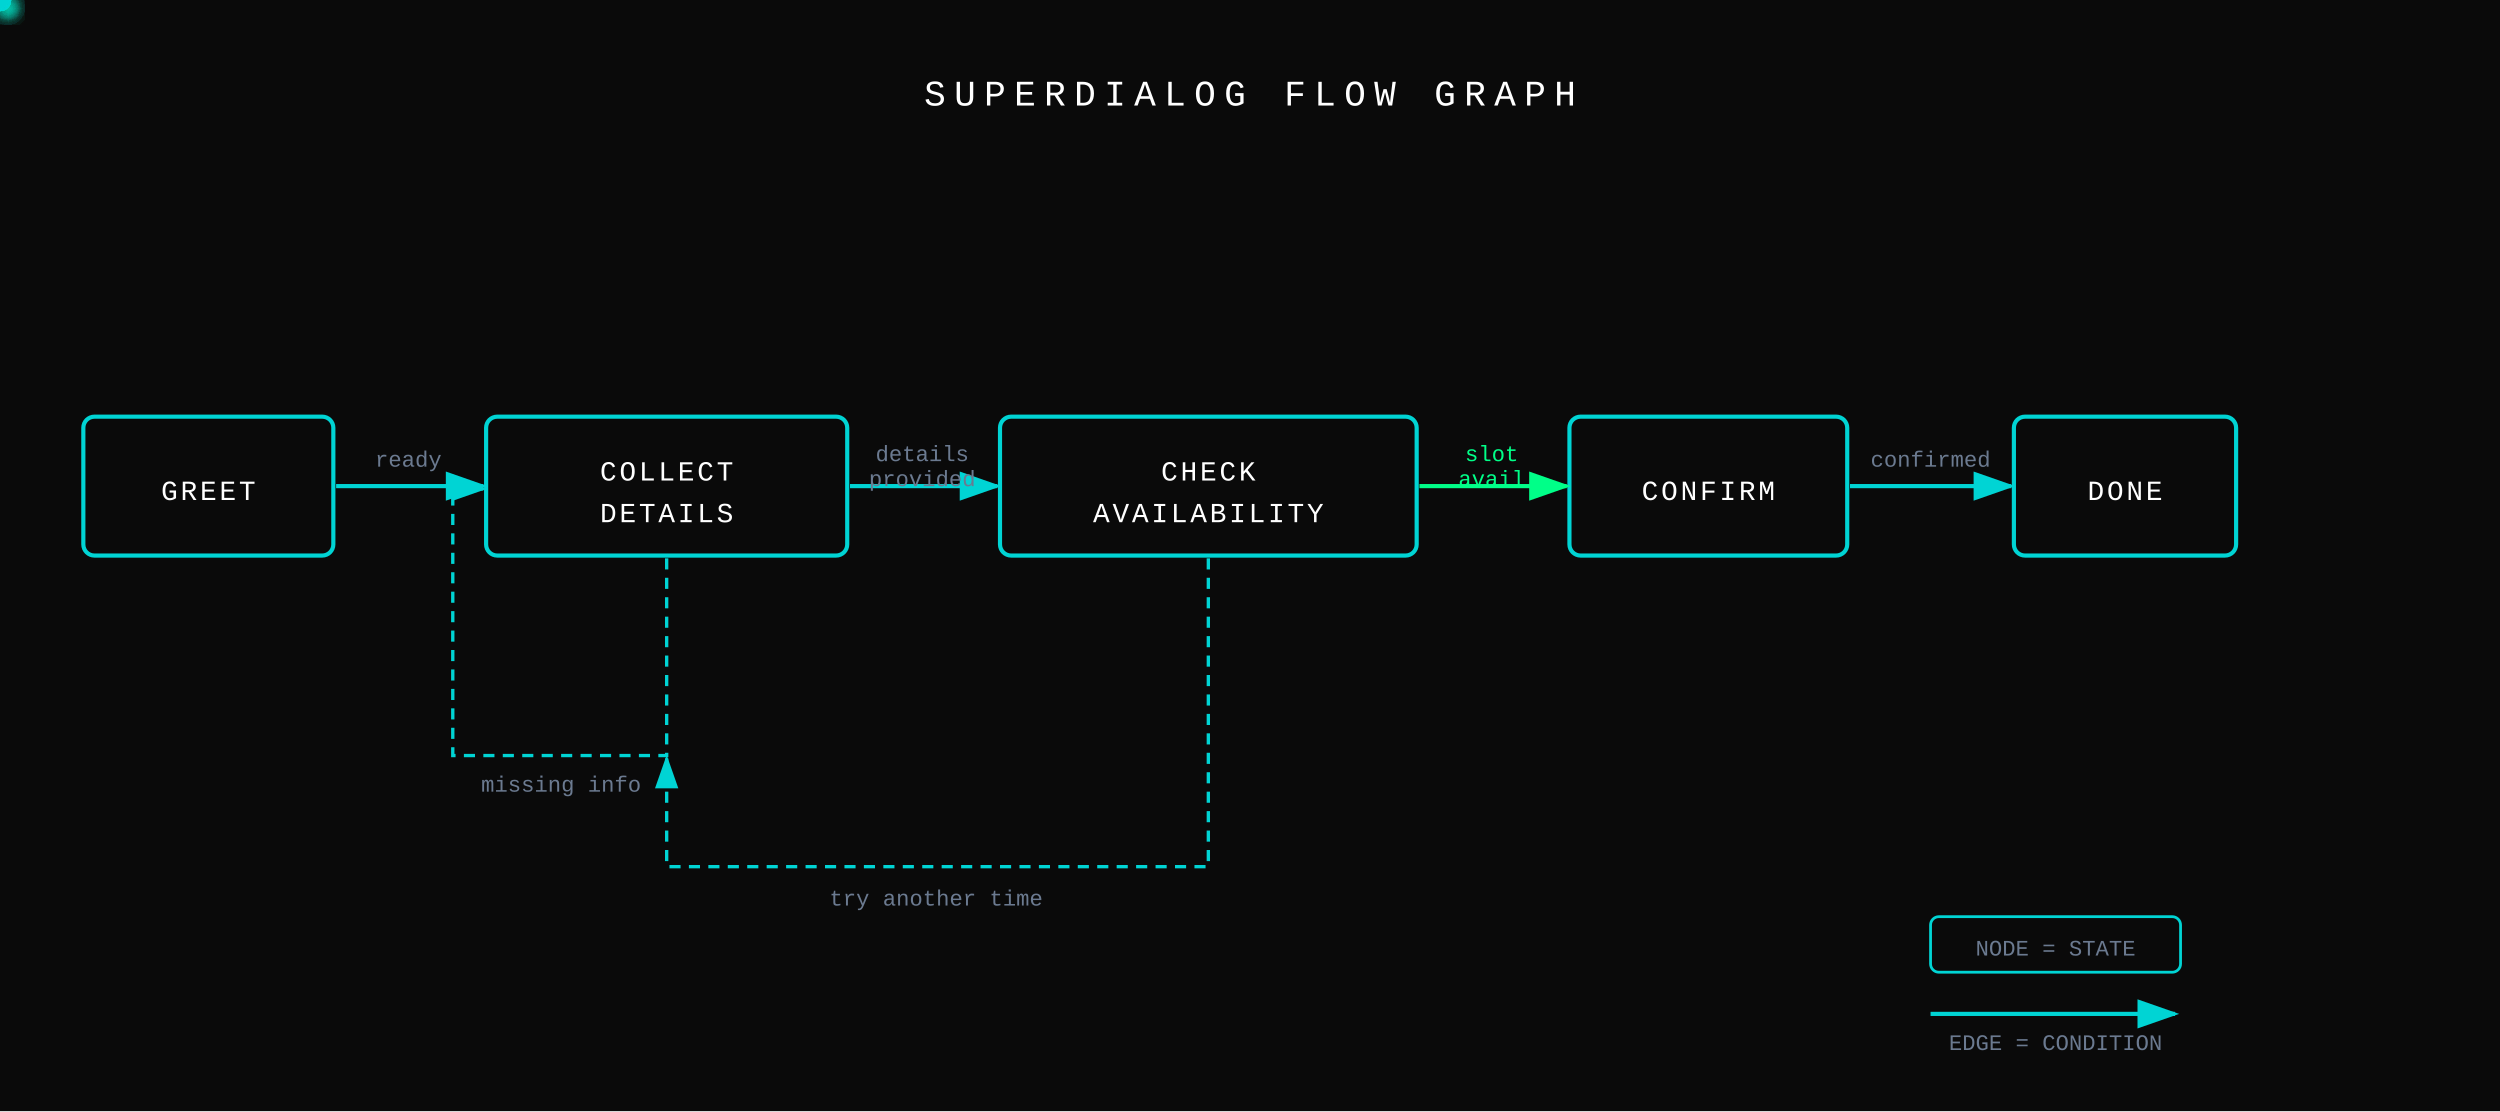
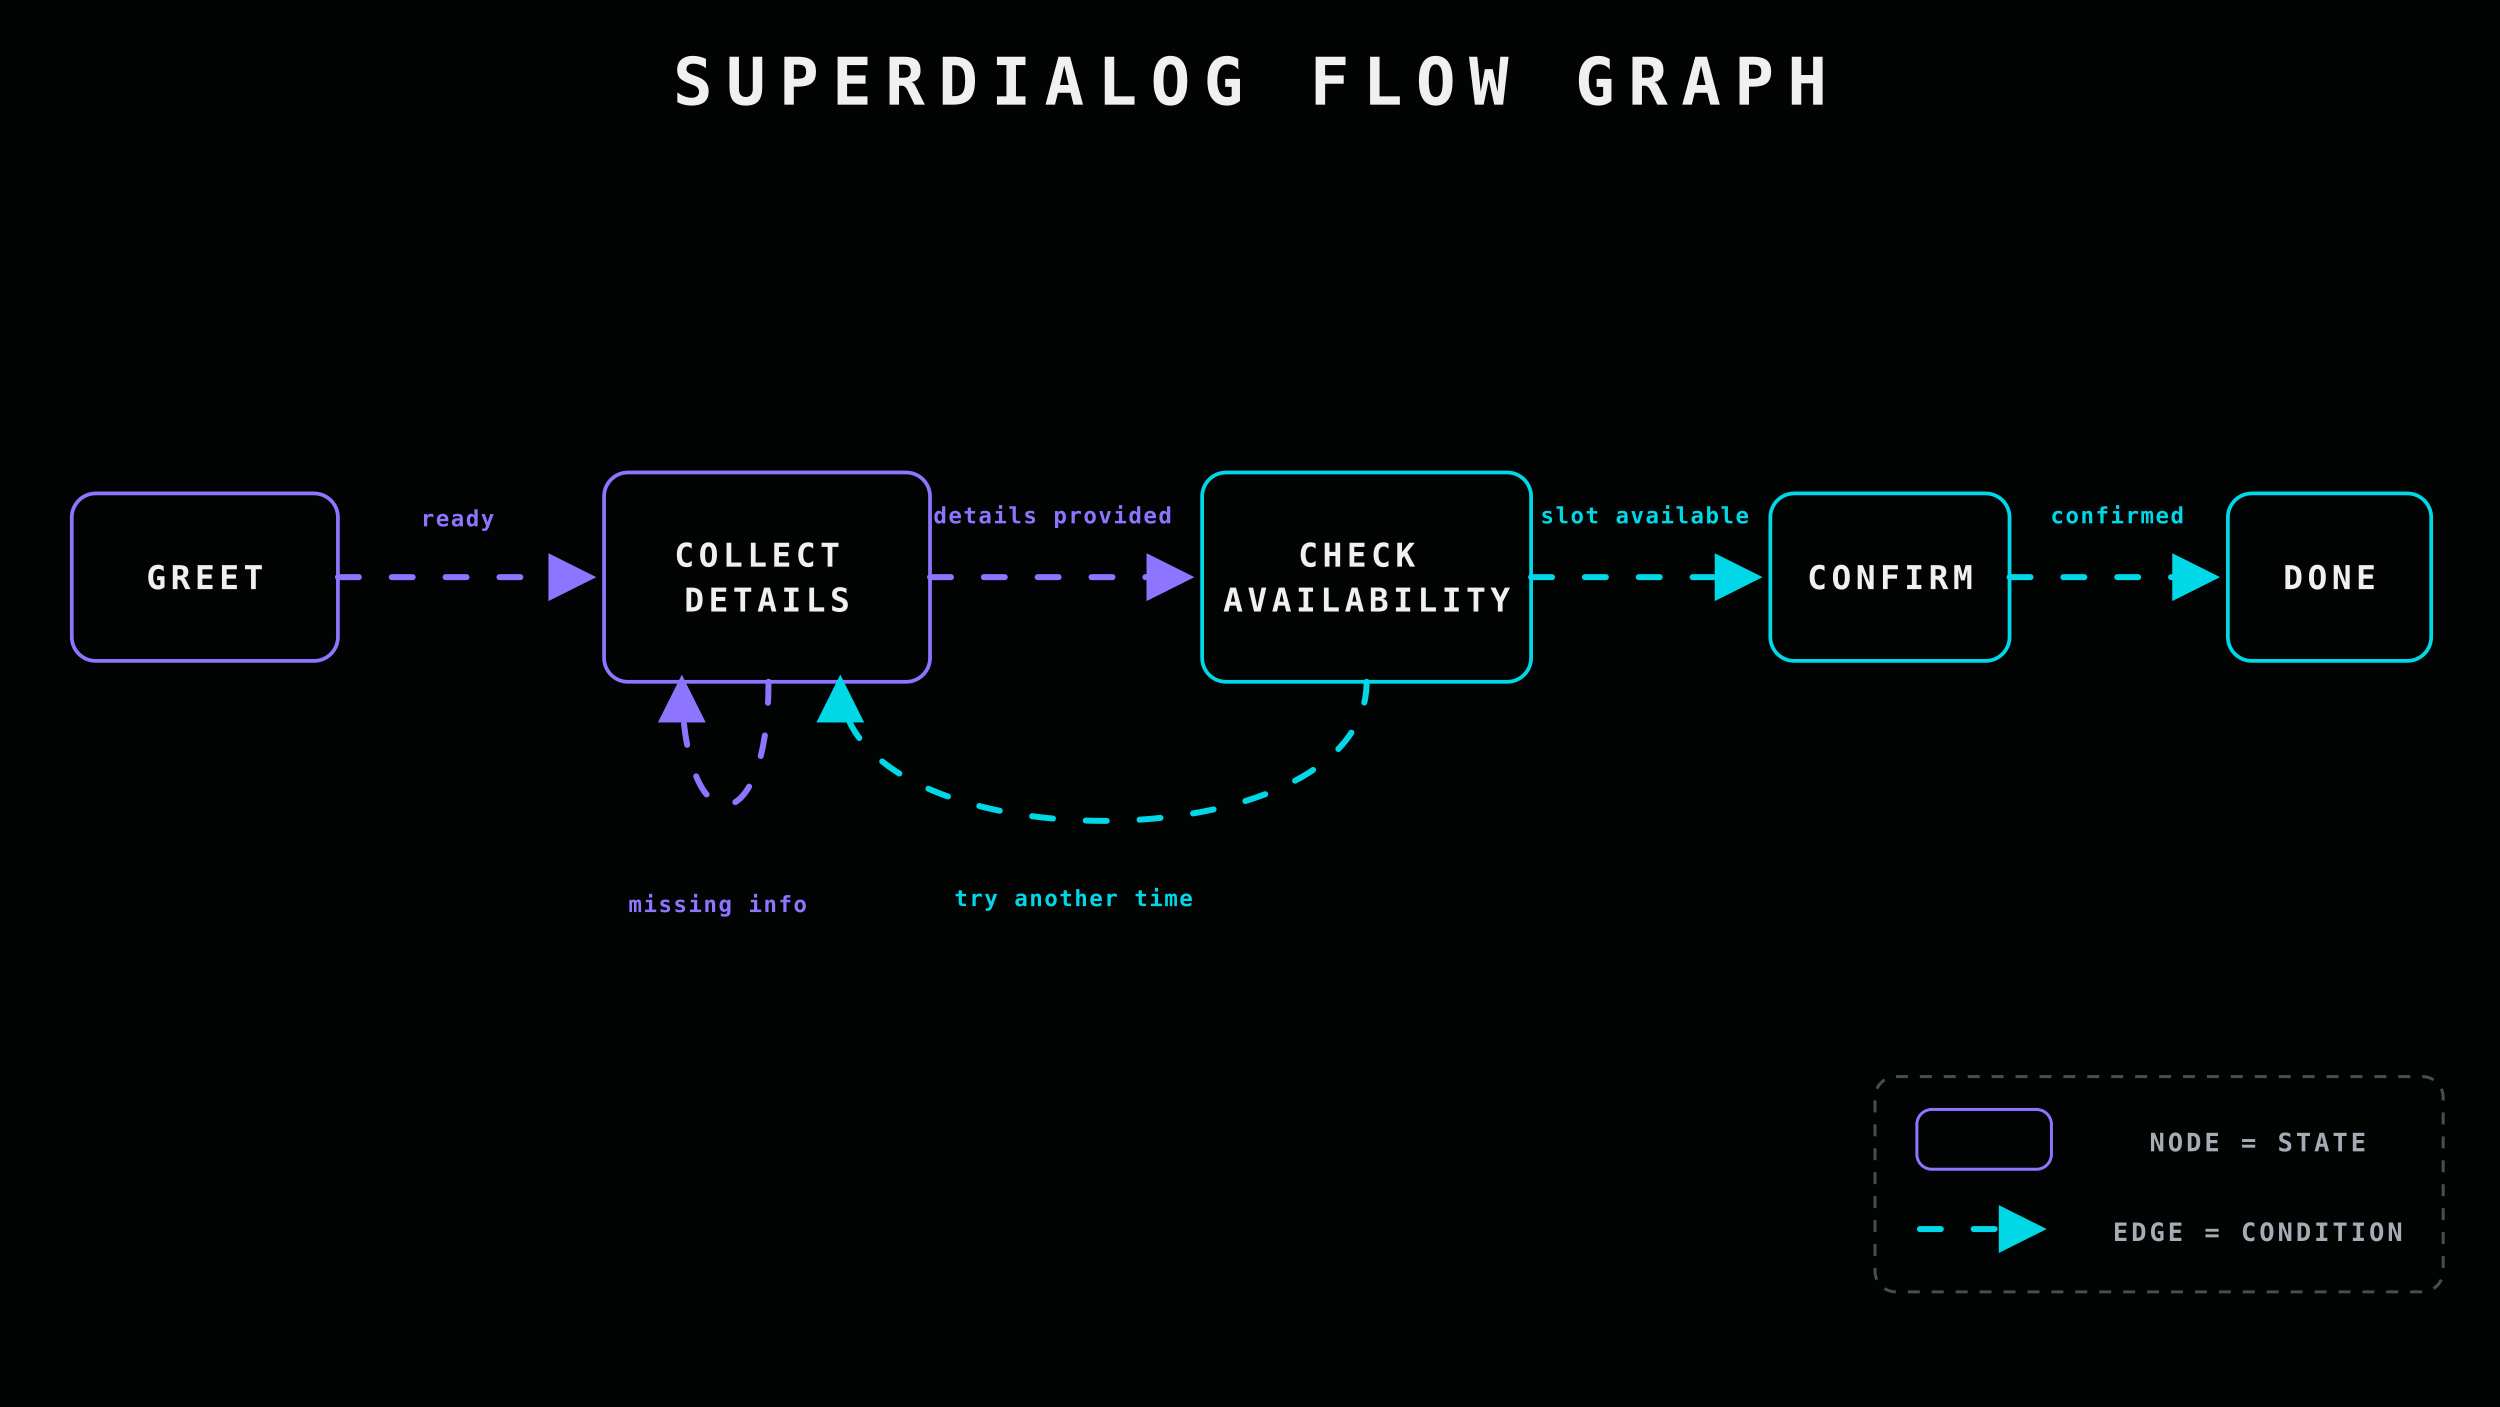
- <svg xmlns="http://www.w3.org/2000/svg" xmlns:xlink="http://www.w3.org/1999/xlink" viewBox="0 0 900 400" width="900" height="400">
-   <style>
-     text { font-family: 'Courier New', Courier, monospace; }
-   </style>
+ <svg xmlns="http://www.w3.org/2000/svg" width="1672" height="941" viewBox="0 0 1672 941" role="img" aria-label="SUPERDIALOG FLOW GRAPH">
  <defs>
-     <filter id="glow" x="-60%" y="-60%" width="220%" height="220%">
-       <feGaussianBlur stdDeviation="3" result="blur" />
+     <pattern id="hatch" width="16" height="16" patternUnits="userSpaceOnUse" patternTransform="rotate(45)">
+       <line x1="0" y1="0" x2="0" y2="16" stroke="#1a1d22" stroke-width="3" opacity="0.7" />
+     </pattern>
+     <filter id="glow" x="-80%" y="-80%" width="260%" height="260%">
+       <feGaussianBlur stdDeviation="5" result="blur" />
      <feMerge>
        <feMergeNode in="blur" />
        <feMergeNode in="SourceGraphic" />
      </feMerge>
    </filter>
-     <marker id="arr" markerWidth="10" markerHeight="7" refX="9" refY="3.5" orient="auto">
-       <polygon points="0 0, 10 3.5, 0 7" fill="#00d4d4" />
+     <marker id="arrow-purple" viewBox="0 0 10 10" refX="8.5" refY="5" markerWidth="8" markerHeight="8" orient="auto-start-reverse">
+       <path d="M 0 0 L 10 5 L 0 10 z" fill="#8d75ff" />
    </marker>
-     <marker id="arr-g" markerWidth="10" markerHeight="7" refX="9" refY="3.5" orient="auto">
-       <polygon points="0 0, 10 3.5, 0 7" fill="#00ff88" />
+     <marker id="arrow-cyan" viewBox="0 0 10 10" refX="8.5" refY="5" markerWidth="8" markerHeight="8" orient="auto-start-reverse">
+       <path d="M 0 0 L 10 5 L 0 10 z" fill="#00d8e8" />
    </marker>
+     <style>
+       svg { background: #020303; }
+       .title { font: 700 44px ui-monospace, SFMono-Regular, Menlo, Consolas, monospace; fill: #f0f0f0; letter-spacing: 9px; }
+       .label { font: 700 22px ui-monospace, SFMono-Regular, Menlo, Consolas, monospace; fill: #f0f0f0; letter-spacing: 3px; }
+       .small { font: 700 17px ui-monospace, SFMono-Regular, Menlo, Consolas, monospace; fill: #a8abb4; letter-spacing: 2px; }
+       .tiny { font: 700 15px ui-monospace, SFMono-Regular, Menlo, Consolas, monospace; fill: #a8abb4; letter-spacing: 1px; }
+       .panel { fill: url(#hatch); stroke: #4a4d55; stroke-width: 2; }
+       .box { fill: #020303; stroke: #4a4d55; stroke-width: 2.5; }
+       .purple { stroke: #8d75ff; }
+       .cyan { stroke: #00d8e8; }
+       .purpleText { fill: #8d75ff; }
+       .cyanText { fill: #00d8e8; }
+       .flow { fill: none; stroke-width: 4; stroke-linecap: round; stroke-linejoin: round; stroke-dasharray: 14 22; animation: dash 1.8s linear infinite; }
+       .flow.fast { animation-duration: 1.35s; }
+       .flow.slow { animation-duration: 2.4s; }
+       .dim { opacity: 0.72; }
+       .pulse { filter: url(#glow); animation: pulse 1.7s ease-in-out infinite; transform-origin: center; }
+       @keyframes dash { to { stroke-dashoffset: -36; } }
+       @keyframes pulse { 0%, 100% { opacity: 0.55; } 50% { opacity: 1; } }
+       @media (prefers-reduced-motion: reduce) {
+         .flow, .pulse { animation: none; }
+       }
+     </style>
  </defs>
-   <rect width="900" height="400" fill="#0a0a0a" />
-   <text x="450" y="38" text-anchor="middle" fill="#fff" font-size="13" letter-spacing="3">SUPERDIALOG FLOW GRAPH</text>
-   <rect x="30" y="150" width="90" height="50" rx="4" fill="none" stroke="#00d4d4" stroke-width="1.5" />
-   <text x="75" y="180" text-anchor="middle" fill="#fff" font-size="10" letter-spacing="1">GREET</text>
-   <rect x="175" y="150" width="130" height="50" rx="4" fill="none" stroke="#00d4d4" stroke-width="1.5" />
-   <text x="240" y="173" text-anchor="middle" fill="#fff" font-size="10" letter-spacing="1">COLLECT</text>
-   <text x="240" y="188" text-anchor="middle" fill="#fff" font-size="10" letter-spacing="1">DETAILS</text>
-   <rect x="360" y="150" width="150" height="50" rx="4" fill="none" stroke="#00d4d4" stroke-width="1.5" />
-   <text x="435" y="173" text-anchor="middle" fill="#fff" font-size="10" letter-spacing="1">CHECK</text>
-   <text x="435" y="188" text-anchor="middle" fill="#fff" font-size="10" letter-spacing="1">AVAILABILITY</text>
-   <rect x="565" y="150" width="100" height="50" rx="4" fill="none" stroke="#00d4d4" stroke-width="1.5" />
-   <text x="615" y="180" text-anchor="middle" fill="#fff" font-size="10" letter-spacing="1">CONFIRM</text>
-   <rect x="725" y="150" width="80" height="50" rx="4" fill="none" stroke="#00d4d4" stroke-width="1.5" />
-   <text x="765" y="180" text-anchor="middle" fill="#fff" font-size="10" letter-spacing="1">DONE</text>
-   <path id="p1" d="M 121,175 L 174,175" stroke="#00d4d4" stroke-width="1.5" fill="none" marker-end="url(#arr)" />
-   <text x="147" y="168" text-anchor="middle" fill="#6b7a90" font-size="8">ready</text>
-   <path id="p2" d="M 306,175 L 359,175" stroke="#00d4d4" stroke-width="1.5" fill="none" marker-end="url(#arr)" />
-   <text x="332" y="166" text-anchor="middle" fill="#6b7a90" font-size="8">details</text>
-   <text x="332" y="175" text-anchor="middle" fill="#6b7a90" font-size="8">provided</text>
-   <path id="p3" d="M 511,175 L 564,175" stroke="#00ff88" stroke-width="1.5" fill="none" marker-end="url(#arr-g)" />
-   <text x="537" y="166" text-anchor="middle" fill="#00ff88" font-size="8">slot</text>
-   <text x="537" y="175" text-anchor="middle" fill="#00ff88" font-size="8">avail</text>
-   <path id="p4" d="M 666,175 L 724,175" stroke="#00d4d4" stroke-width="1.5" fill="none" marker-end="url(#arr)" />
-   <text x="695" y="168" text-anchor="middle" fill="#6b7a90" font-size="8">confirmed</text>
-   <path id="p5" d="M 240,201 L 240,272 L 163,272 L 163,176 L 174,176" stroke="#00d4d4" stroke-width="1.2" stroke-dasharray="4,3" fill="none" marker-end="url(#arr)" />
-   <text x="202" y="285" text-anchor="middle" fill="#6b7a90" font-size="8">missing info</text>
-   <path id="p6" d="M 435,201 L 435,312 L 240,312 L 240,273" stroke="#00d4d4" stroke-width="1.2" stroke-dasharray="4,3" fill="none" marker-end="url(#arr)" />
-   <text x="337" y="326" text-anchor="middle" fill="#6b7a90" font-size="8">try another time</text>
-   <rect x="695" y="330" width="90" height="20" rx="3" fill="none" stroke="#00d4d4" stroke-width="1" />
-   <text x="740" y="344" text-anchor="middle" fill="#6b7a90" font-size="8">NODE = STATE</text>
-   <line x1="695" y1="365" x2="783" y2="365" stroke="#00d4d4" stroke-width="1.5" marker-end="url(#arr)" />
-   <text x="740" y="378" text-anchor="middle" fill="#6b7a90" font-size="8">EDGE = CONDITION</text>
-   <circle r="4" fill="#00d4d4" filter="url(#glow)">
-     <animateMotion dur="2s" repeatCount="indefinite" begin="0s">
-       <mpath xlink:href="#p1" />
-     </animateMotion>
-     <animate attributeName="opacity" values="0;1;1;0" keyTimes="0;0.08;0.88;1" dur="2s" repeatCount="indefinite" begin="0s" />
-   </circle>
-   <circle r="4" fill="#00d4d4" filter="url(#glow)">
-     <animateMotion dur="2s" repeatCount="indefinite" begin="0.67s">
-       <mpath xlink:href="#p1" />
-     </animateMotion>
-     <animate attributeName="opacity" values="0;1;1;0" keyTimes="0;0.08;0.88;1" dur="2s" repeatCount="indefinite" begin="0.67s" />
-   </circle>
-   <circle r="4" fill="#00d4d4" filter="url(#glow)">
-     <animateMotion dur="2s" repeatCount="indefinite" begin="1.33s">
-       <mpath xlink:href="#p1" />
-     </animateMotion>
-     <animate attributeName="opacity" values="0;1;1;0" keyTimes="0;0.08;0.88;1" dur="2s" repeatCount="indefinite" begin="1.33s" />
-   </circle>
-   <circle r="4" fill="#00d4d4" filter="url(#glow)">
-     <animateMotion dur="2s" repeatCount="indefinite" begin="0.2s">
-       <mpath xlink:href="#p2" />
-     </animateMotion>
-     <animate attributeName="opacity" values="0;1;1;0" keyTimes="0;0.08;0.88;1" dur="2s" repeatCount="indefinite" begin="0.2s" />
-   </circle>
-   <circle r="4" fill="#00d4d4" filter="url(#glow)">
-     <animateMotion dur="2s" repeatCount="indefinite" begin="0.87s">
-       <mpath xlink:href="#p2" />
-     </animateMotion>
-     <animate attributeName="opacity" values="0;1;1;0" keyTimes="0;0.08;0.88;1" dur="2s" repeatCount="indefinite" begin="0.87s" />
-   </circle>
-   <circle r="4" fill="#00d4d4" filter="url(#glow)">
-     <animateMotion dur="2s" repeatCount="indefinite" begin="1.53s">
-       <mpath xlink:href="#p2" />
-     </animateMotion>
-     <animate attributeName="opacity" values="0;1;1;0" keyTimes="0;0.08;0.88;1" dur="2s" repeatCount="indefinite" begin="1.53s" />
-   </circle>
-   <circle r="4" fill="#00ff88" filter="url(#glow)">
-     <animateMotion dur="2s" repeatCount="indefinite" begin="0.4s">
-       <mpath xlink:href="#p3" />
-     </animateMotion>
-     <animate attributeName="opacity" values="0;1;1;0" keyTimes="0;0.08;0.88;1" dur="2s" repeatCount="indefinite" begin="0.4s" />
-   </circle>
-   <circle r="4" fill="#00ff88" filter="url(#glow)">
-     <animateMotion dur="2s" repeatCount="indefinite" begin="1.07s">
-       <mpath xlink:href="#p3" />
-     </animateMotion>
-     <animate attributeName="opacity" values="0;1;1;0" keyTimes="0;0.08;0.88;1" dur="2s" repeatCount="indefinite" begin="1.07s" />
-   </circle>
-   <circle r="4" fill="#00ff88" filter="url(#glow)">
-     <animateMotion dur="2s" repeatCount="indefinite" begin="1.73s">
-       <mpath xlink:href="#p3" />
-     </animateMotion>
-     <animate attributeName="opacity" values="0;1;1;0" keyTimes="0;0.08;0.88;1" dur="2s" repeatCount="indefinite" begin="1.73s" />
-   </circle>
-   <circle r="4" fill="#00d4d4" filter="url(#glow)">
-     <animateMotion dur="2s" repeatCount="indefinite" begin="0.6s">
-       <mpath xlink:href="#p4" />
-     </animateMotion>
-     <animate attributeName="opacity" values="0;1;1;0" keyTimes="0;0.08;0.88;1" dur="2s" repeatCount="indefinite" begin="0.6s" />
-   </circle>
-   <circle r="4" fill="#00d4d4" filter="url(#glow)">
-     <animateMotion dur="2s" repeatCount="indefinite" begin="1.27s">
-       <mpath xlink:href="#p4" />
-     </animateMotion>
-     <animate attributeName="opacity" values="0;1;1;0" keyTimes="0;0.08;0.88;1" dur="2s" repeatCount="indefinite" begin="1.27s" />
-   </circle>
-   <circle r="4" fill="#00d4d4" filter="url(#glow)">
-     <animateMotion dur="2s" repeatCount="indefinite" begin="1.93s">
-       <mpath xlink:href="#p4" />
-     </animateMotion>
-     <animate attributeName="opacity" values="0;1;1;0" keyTimes="0;0.08;0.88;1" dur="2s" repeatCount="indefinite" begin="1.93s" />
-   </circle>
-   <circle r="3" fill="#00d4d4" filter="url(#glow)">
-     <animateMotion dur="4s" repeatCount="indefinite" begin="1s">
-       <mpath xlink:href="#p5" />
-     </animateMotion>
-     <animate attributeName="opacity" values="0;0.8;0.8;0" keyTimes="0;0.05;0.9;1" dur="4s" repeatCount="indefinite" begin="1s" />
-   </circle>
-   <circle r="3" fill="#00d4d4" filter="url(#glow)">
-     <animateMotion dur="5s" repeatCount="indefinite" begin="3s">
-       <mpath xlink:href="#p6" />
-     </animateMotion>
-     <animate attributeName="opacity" values="0;0.8;0.8;0" keyTimes="0;0.05;0.9;1" dur="5s" repeatCount="indefinite" begin="3s" />
-   </circle>
+   <rect width="1672" height="941" fill="#020303" />
+   <text x="836" y="70" text-anchor="middle" class="title">SUPERDIALOG FLOW GRAPH</text>
+   <rect x="48" y="330" width="178" height="112" rx="16" class="box purple " />
+   <text x="137" y="394" text-anchor="middle" class="label">
+     <tspan x="137" dy="0">GREET</tspan>
+   </text>
+   <rect x="404" y="316" width="218" height="140" rx="16" class="box purple " />
+   <text x="513" y="379" text-anchor="middle" class="label">
+     <tspan x="513" dy="0">COLLECT</tspan>
+     <tspan x="513" dy="30">DETAILS</tspan>
+   </text>
+   <rect x="804" y="316" width="220" height="140" rx="16" class="box cyan " />
+   <text x="914" y="379" text-anchor="middle" class="label">
+     <tspan x="914" dy="0">CHECK</tspan>
+     <tspan x="914" dy="30">AVAILABILITY</tspan>
+   </text>
+   <rect x="1184" y="330" width="160" height="112" rx="16" class="box cyan " />
+   <text x="1264" y="394" text-anchor="middle" class="label">
+     <tspan x="1264" dy="0">CONFIRM</tspan>
+   </text>
+   <rect x="1490" y="330" width="136" height="112" rx="16" class="box cyan " />
+   <text x="1558" y="394" text-anchor="middle" class="label">
+     <tspan x="1558" dy="0">DONE</tspan>
+   </text>
+   <path d="M226 386 H394" class="flow purple " stroke="#8d75ff" marker-end="url(#arrow-purple)" />
+   <path d="M622 386 H794" class="flow purple " stroke="#8d75ff" marker-end="url(#arrow-purple)" />
+   <path d="M1024 386 H1174" class="flow cyan " stroke="#00d8e8" marker-end="url(#arrow-cyan)" />
+   <path d="M1344 386 H1480" class="flow cyan " stroke="#00d8e8" marker-end="url(#arrow-cyan)" />
+   <path d="M514 456 C514 566 456 566 456 456" class="flow purple " stroke="#8d75ff" marker-end="url(#arrow-purple)" />
+   <path d="M914 456 C914 580 562 580 562 456" class="flow cyan " stroke="#00d8e8" marker-end="url(#arrow-cyan)" />
+   <text x="306" y="352" text-anchor="middle" class="tiny purpleText">
+     <tspan x="306" dy="0">ready</tspan>
+   </text>
+   <text x="704" y="350" text-anchor="middle" class="tiny purpleText">
+     <tspan x="704" dy="0">details provided</tspan>
+   </text>
+   <text x="1100" y="350" text-anchor="middle" class="tiny cyanText">
+     <tspan x="1100" dy="0">slot available</tspan>
+   </text>
+   <text x="1416" y="350" text-anchor="middle" class="tiny cyanText">
+     <tspan x="1416" dy="0">confirmed</tspan>
+   </text>
+   <text x="480" y="610" text-anchor="middle" class="tiny purpleText">
+     <tspan x="480" dy="0">missing info</tspan>
+   </text>
+   <text x="718" y="606" text-anchor="middle" class="tiny cyanText">
+     <tspan x="718" dy="0">try another time</tspan>
+   </text>
+   <rect x="1254" y="720" width="380" height="144" rx="14" fill="none" stroke="#4a4d55" stroke-width="2" stroke-dasharray="8 8" />
+   <rect x="1282" y="742" width="90" height="40" rx="10" fill="#020303" stroke="#8d75ff" stroke-width="2" />
+   <text x="1510" y="770" text-anchor="middle" class="small">
+     <tspan x="1510" dy="0">NODE = STATE</tspan>
+   </text>
+   <path d="M1284 822 H1364" class="flow cyan " stroke="#00d8e8" marker-end="url(#arrow-cyan)" />
+   <text x="1510" y="830" text-anchor="middle" class="small">
+     <tspan x="1510" dy="0">EDGE = CONDITION</tspan>
+   </text>
</svg>
